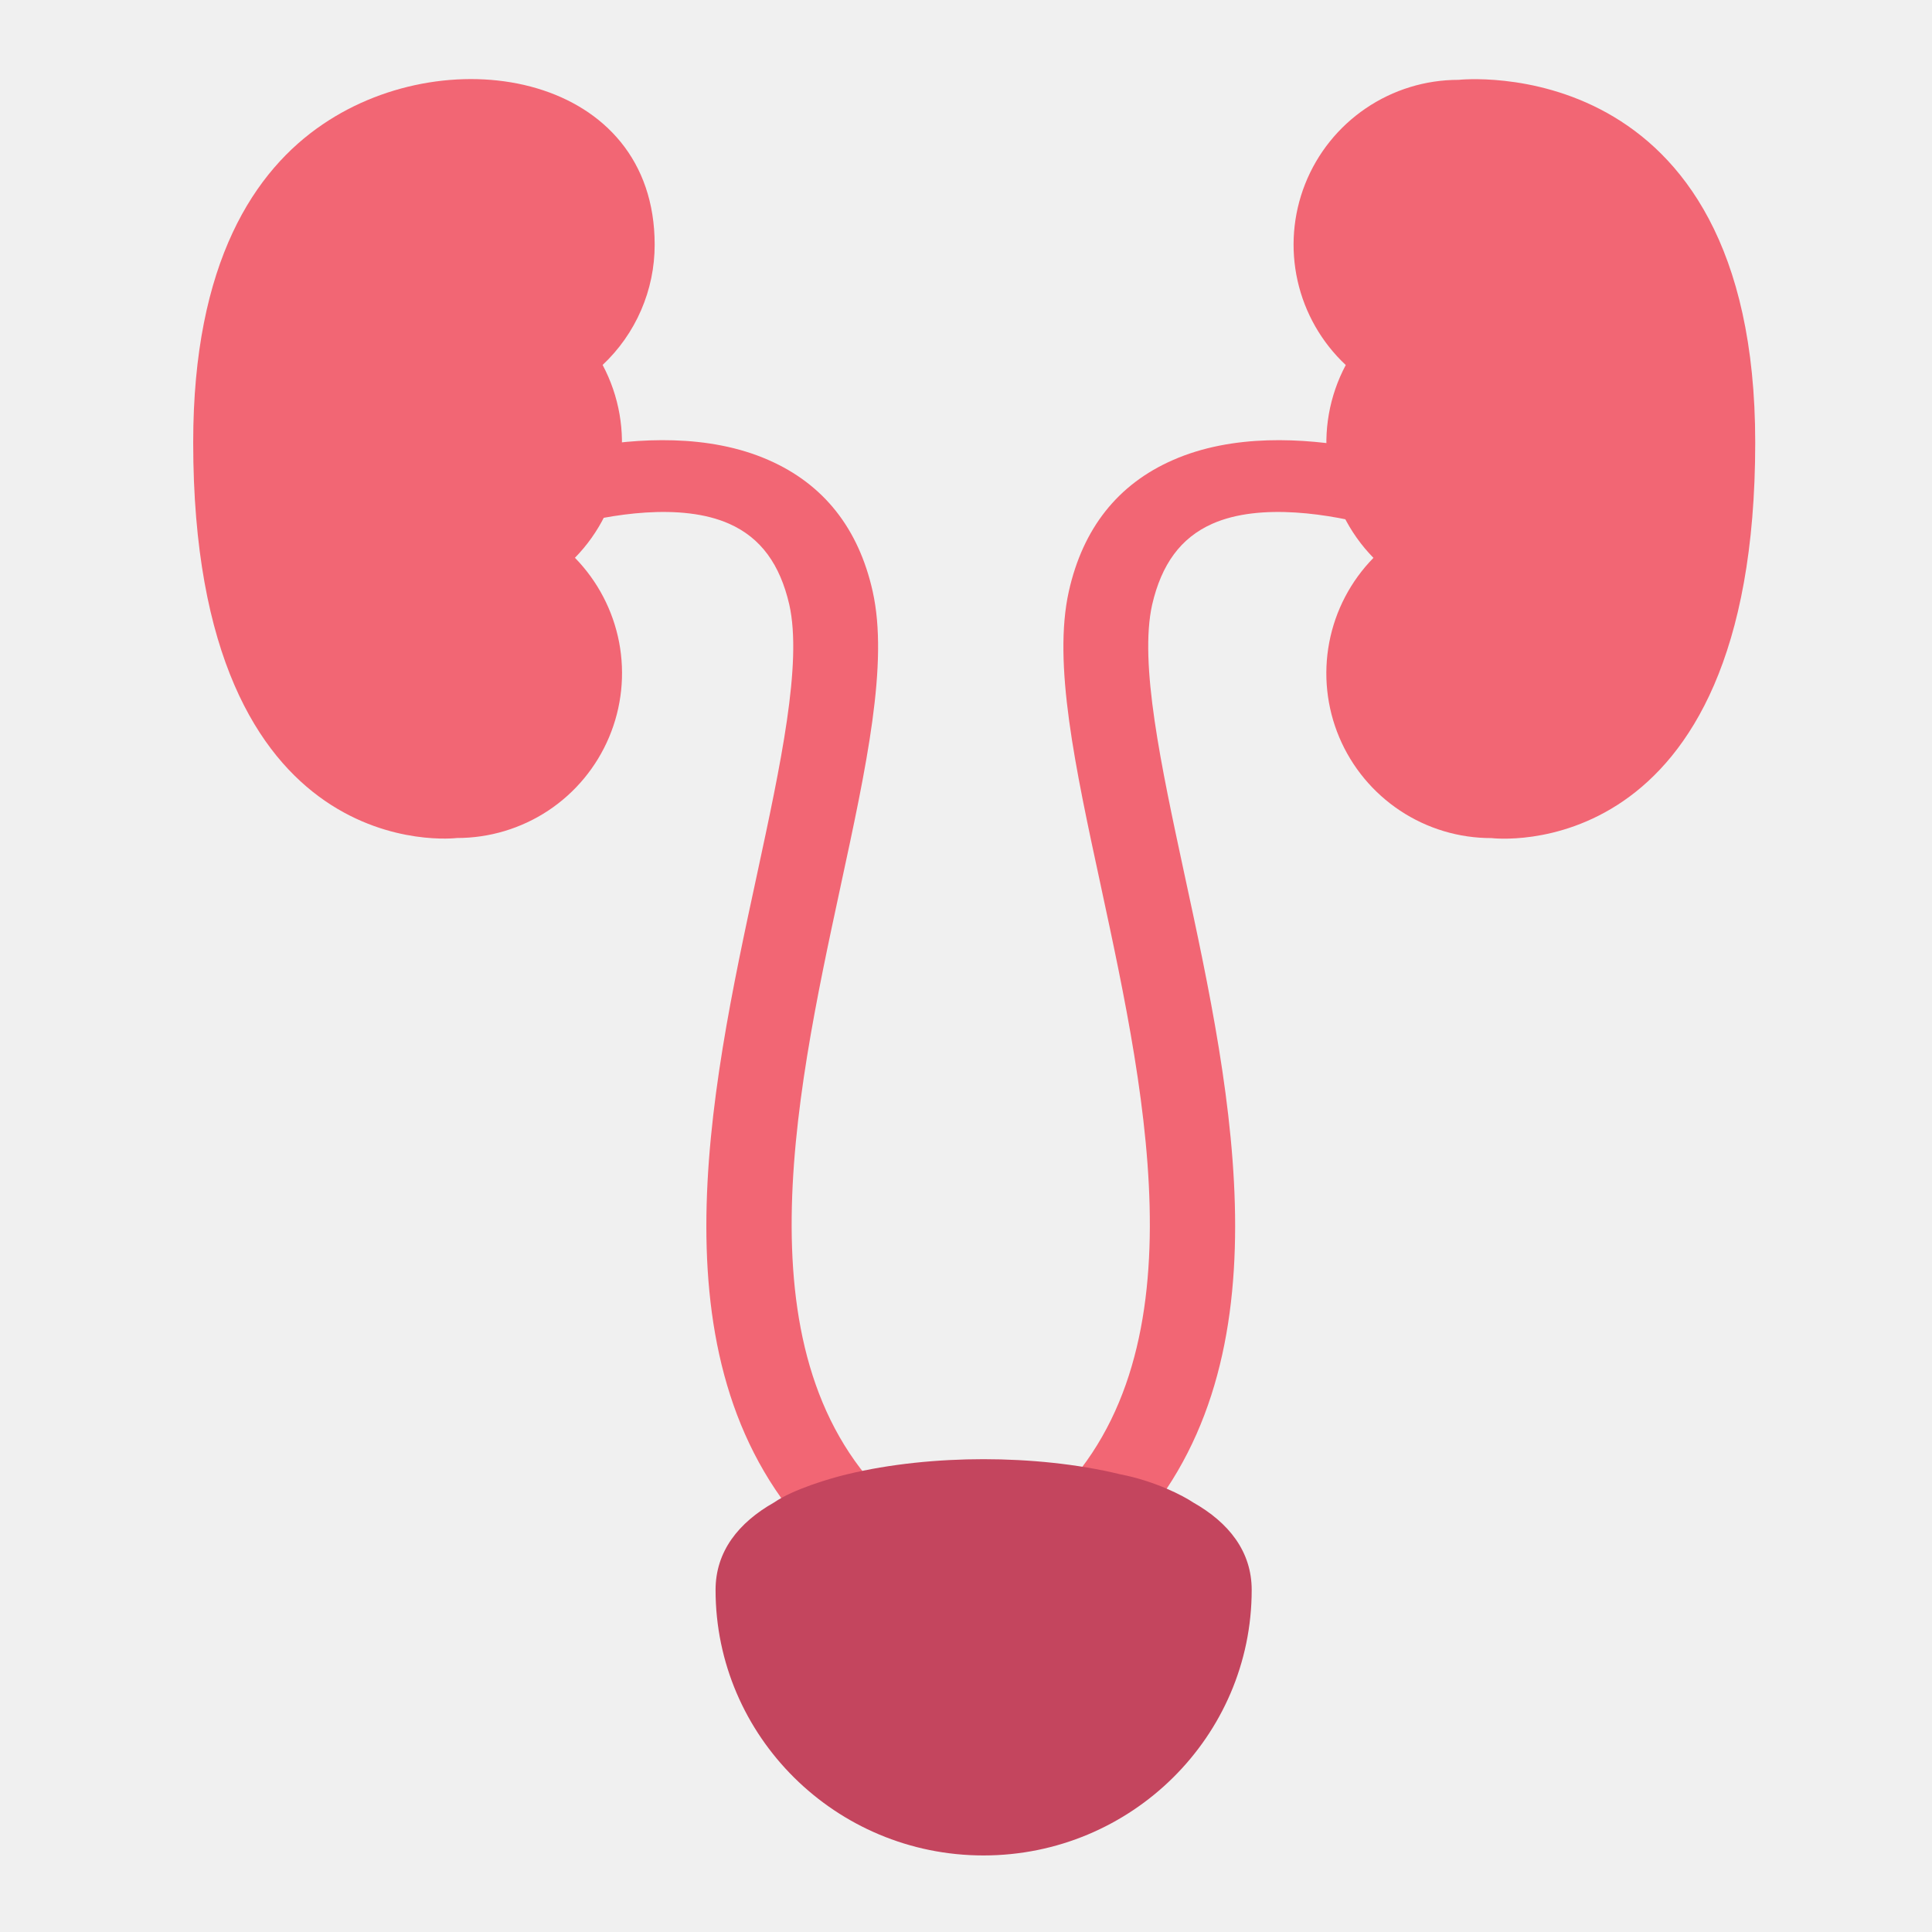
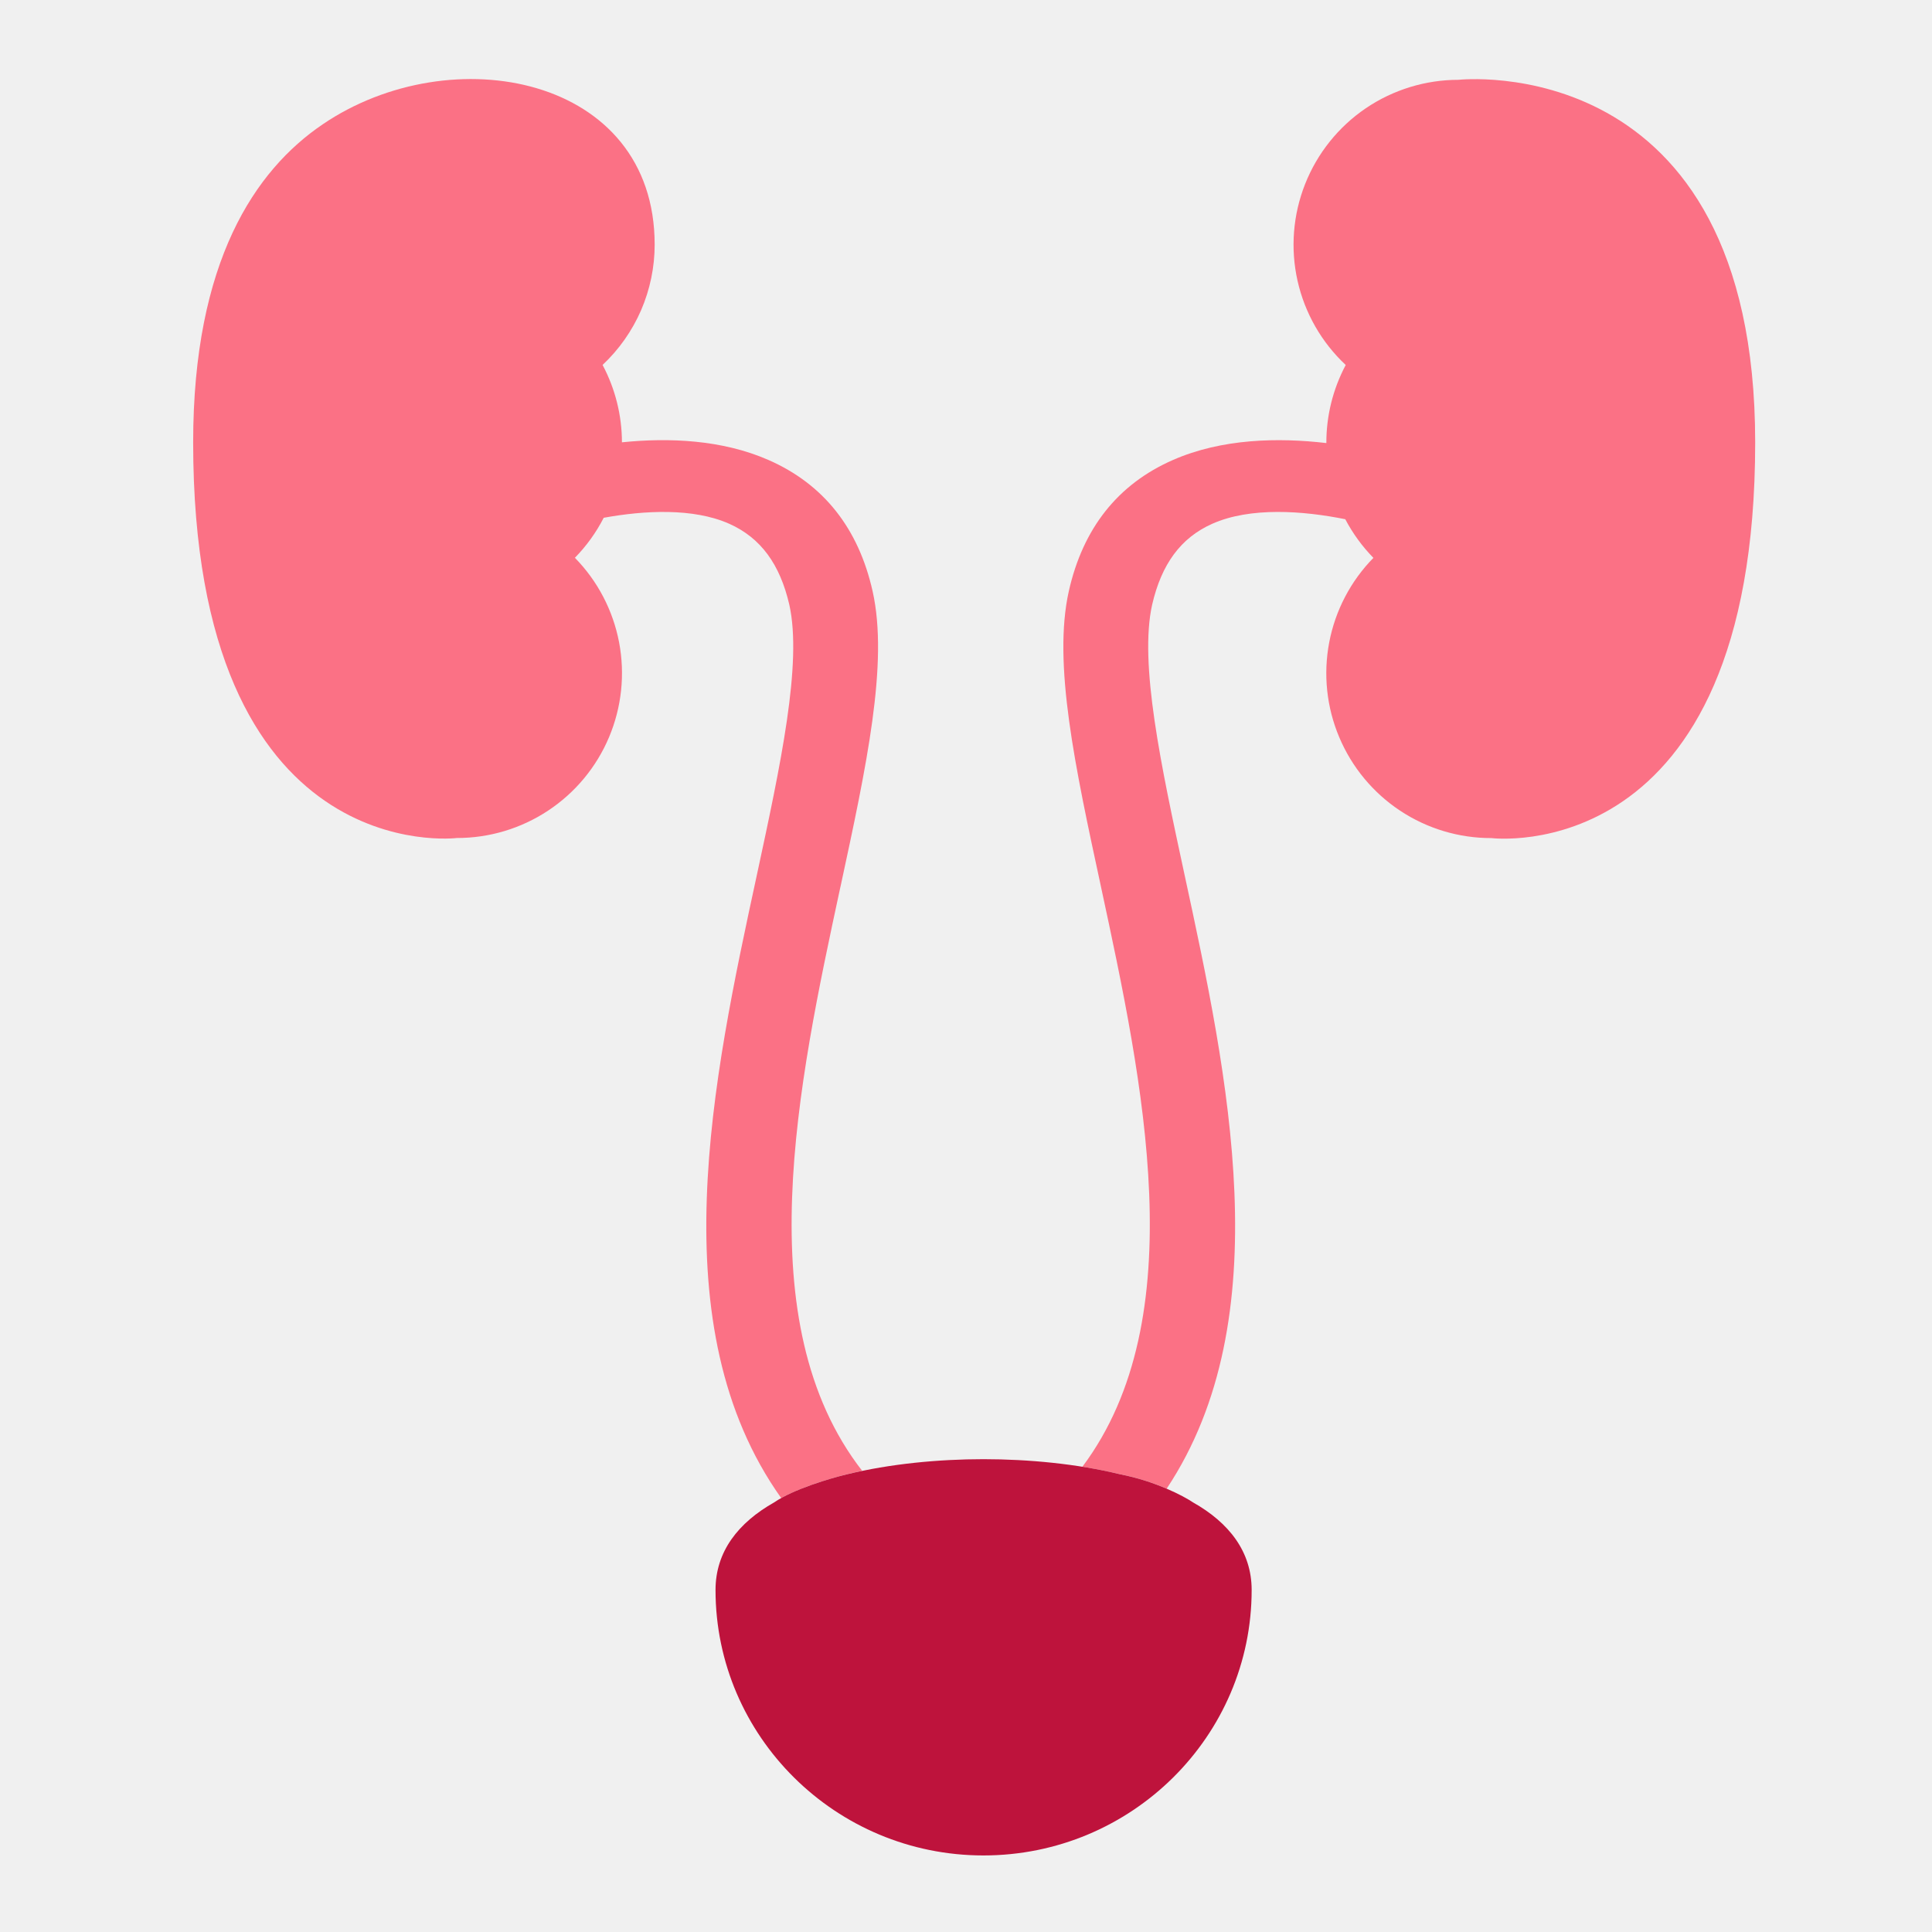
<svg xmlns="http://www.w3.org/2000/svg" width="48" height="48" viewBox="0 0 48 48" fill="none">
-   <g clip-path="url(#clip0_311_8800)">
-     <path d="M18.808 21.725C17.614 27.246 16.156 34.011 20.276 38.259L22.389 37.56C18.3 34.029 19.727 27.398 20.878 22.048L20.884 22.019C21.526 19.047 22.081 16.477 21.681 14.691C21.332 13.131 20.466 12.029 19.093 11.429C17.603 10.774 15.839 10.882 14.508 11.124L14.064 13.078C15.142 12.782 16.916 12.477 18.121 13.015C18.903 13.364 19.378 14.019 19.61 15.022C19.937 16.48 19.39 19.019 18.811 21.711L18.808 21.725Z" fill="#F26674" />
-     <path d="M29.428 21.725C30.622 27.246 32.08 34.011 27.96 38.259L25.847 37.56C29.936 34.029 28.509 27.398 27.358 22.048L27.352 22.019C26.71 19.047 26.155 16.477 26.555 14.691C26.904 13.131 27.77 12.029 29.143 11.429C30.633 10.774 32.397 10.882 33.728 11.124L34.172 13.078C33.094 12.782 31.32 12.477 30.115 13.015C29.333 13.364 28.858 14.019 28.625 15.022C28.299 16.48 28.846 19.019 29.425 21.711L29.428 21.725Z" fill="#F26674" />
-     <path d="M14.284 13.858C14.848 14.435 15.23 15.165 15.382 15.958C15.533 16.751 15.446 17.571 15.133 18.314C14.82 19.058 14.294 19.693 13.621 20.139C12.948 20.584 12.159 20.821 11.352 20.82C11.352 20.82 4.8 21.639 4.8 10.992C4.8 6.496 6.339 4.227 8.018 3.089C11.212 0.919 16.265 1.877 16.265 6.078C16.266 6.638 16.151 7.193 15.928 7.707C15.706 8.221 15.38 8.684 14.972 9.067C15.381 9.836 15.535 10.714 15.411 11.575C15.287 12.437 14.893 13.237 14.284 13.858Z" fill="#F26674" />
-     <path d="M34.123 13.86C33.558 14.437 33.176 15.167 33.025 15.96C32.874 16.753 32.96 17.573 33.273 18.317C33.587 19.061 34.113 19.695 34.786 20.141C35.459 20.587 36.248 20.824 37.055 20.822C37.055 20.822 43.608 21.642 43.608 10.994C43.608 1.165 36.236 1.984 36.236 1.984C35.414 1.983 34.612 2.23 33.932 2.692C33.252 3.154 32.727 3.809 32.425 4.573C32.123 5.337 32.058 6.175 32.238 6.976C32.418 7.778 32.835 8.507 33.435 9.069C33.026 9.837 32.871 10.716 32.995 11.577C33.119 12.439 33.514 13.238 34.123 13.86V13.86Z" fill="#F26674" />
-     <path d="M31.098 39.502C31.098 38.544 30.528 37.828 29.642 37.327C29.4 37.164 28.7 36.796 27.834 36.629C26.767 36.369 25.564 36.253 24.434 36.253C23.312 36.253 22.11 36.369 21.043 36.629C20.637 36.725 19.708 36.999 19.234 37.327C18.348 37.828 17.778 38.544 17.778 39.502C17.778 43.135 20.762 46.098 24.434 46.098C28.114 46.098 31.098 43.135 31.098 39.502Z" fill="#C4455E" />
+   <g clip-path="url(#clip0_677_6759)">
+     <path d="M15.381 15.958C15.23 15.165 14.848 14.434 14.283 13.858C14.572 13.563 14.813 13.227 14.999 12.864C16.006 12.681 17.222 12.614 18.12 13.014C18.902 13.364 19.377 14.018 19.61 15.022C19.936 16.48 19.39 19.019 18.81 21.711L18.807 21.725C17.706 26.814 16.381 32.961 19.408 37.218C19.909 36.94 20.682 36.714 21.042 36.628C21.166 36.598 21.293 36.569 21.421 36.543C18.552 32.855 19.828 26.92 20.877 22.048L20.884 22.019C21.525 19.047 22.08 16.477 21.68 14.69C21.331 13.131 20.465 12.029 19.092 11.428C17.934 10.92 16.609 10.871 15.452 10.989C15.451 10.322 15.287 9.661 14.971 9.067C15.379 8.684 15.705 8.221 15.928 7.707C16.15 7.192 16.265 6.638 16.265 6.078C16.265 1.876 11.211 0.918 8.017 3.089C6.339 4.227 4.799 6.496 4.799 10.992C4.799 21.639 11.351 20.82 11.351 20.82C12.158 20.821 12.947 20.584 13.62 20.138C14.293 19.692 14.819 19.058 15.132 18.314C15.445 17.57 15.532 16.75 15.381 15.958Z" fill="#FB7185" />
+     <path d="M33.024 15.96C33.175 15.167 33.557 14.436 34.122 13.86C33.842 13.574 33.607 13.25 33.423 12.9C32.383 12.691 31.069 12.588 30.114 13.015C29.333 13.364 28.857 14.018 28.625 15.022C28.298 16.48 28.845 19.019 29.425 21.711L29.428 21.725C30.508 26.722 31.805 32.739 28.986 36.985C28.67 36.85 28.273 36.714 27.833 36.628C27.529 36.554 27.213 36.492 26.892 36.441C29.659 32.746 28.396 26.875 27.357 22.048L27.351 22.019C26.709 19.047 26.154 16.477 26.554 14.69C26.903 13.131 27.769 12.029 29.142 11.428C30.358 10.895 31.756 10.868 32.953 11.008C32.951 10.334 33.115 9.668 33.434 9.068C32.834 8.507 32.417 7.778 32.237 6.976C32.057 6.174 32.123 5.337 32.425 4.573C32.727 3.809 33.252 3.153 33.931 2.691C34.611 2.23 35.414 1.983 36.235 1.983C36.235 1.983 43.607 1.164 43.607 10.993C43.607 21.641 37.054 20.822 37.054 20.822C36.247 20.824 35.458 20.587 34.785 20.141C34.112 19.695 33.586 19.06 33.273 18.316C32.959 17.573 32.873 16.753 33.024 15.96Z" fill="#FB7185" />
+     <path d="M31.097 39.502C31.097 38.544 30.528 37.828 29.641 37.327C29.399 37.164 28.699 36.797 27.833 36.629C26.766 36.369 25.563 36.253 24.433 36.253C23.311 36.253 22.109 36.369 21.042 36.629C20.637 36.725 19.707 37 19.233 37.327C18.347 37.828 17.777 38.544 17.777 39.502C17.777 43.136 20.761 46.098 24.433 46.098C28.113 46.098 31.097 43.136 31.097 39.502Z" fill="#BE133C" />
  </g>
  <defs>
-     <clipPath id="clip0_311_8800">
-       <rect width="38.85" height="44.4" fill="white" transform="translate(4.79974 1.80005)" />
+     <clipPath id="clip0_677_6759">
+       <rect width="38.85" height="44.4" fill="white" transform="translate(4.79883 1.80042)" />
    </clipPath>
  </defs>
</svg>
